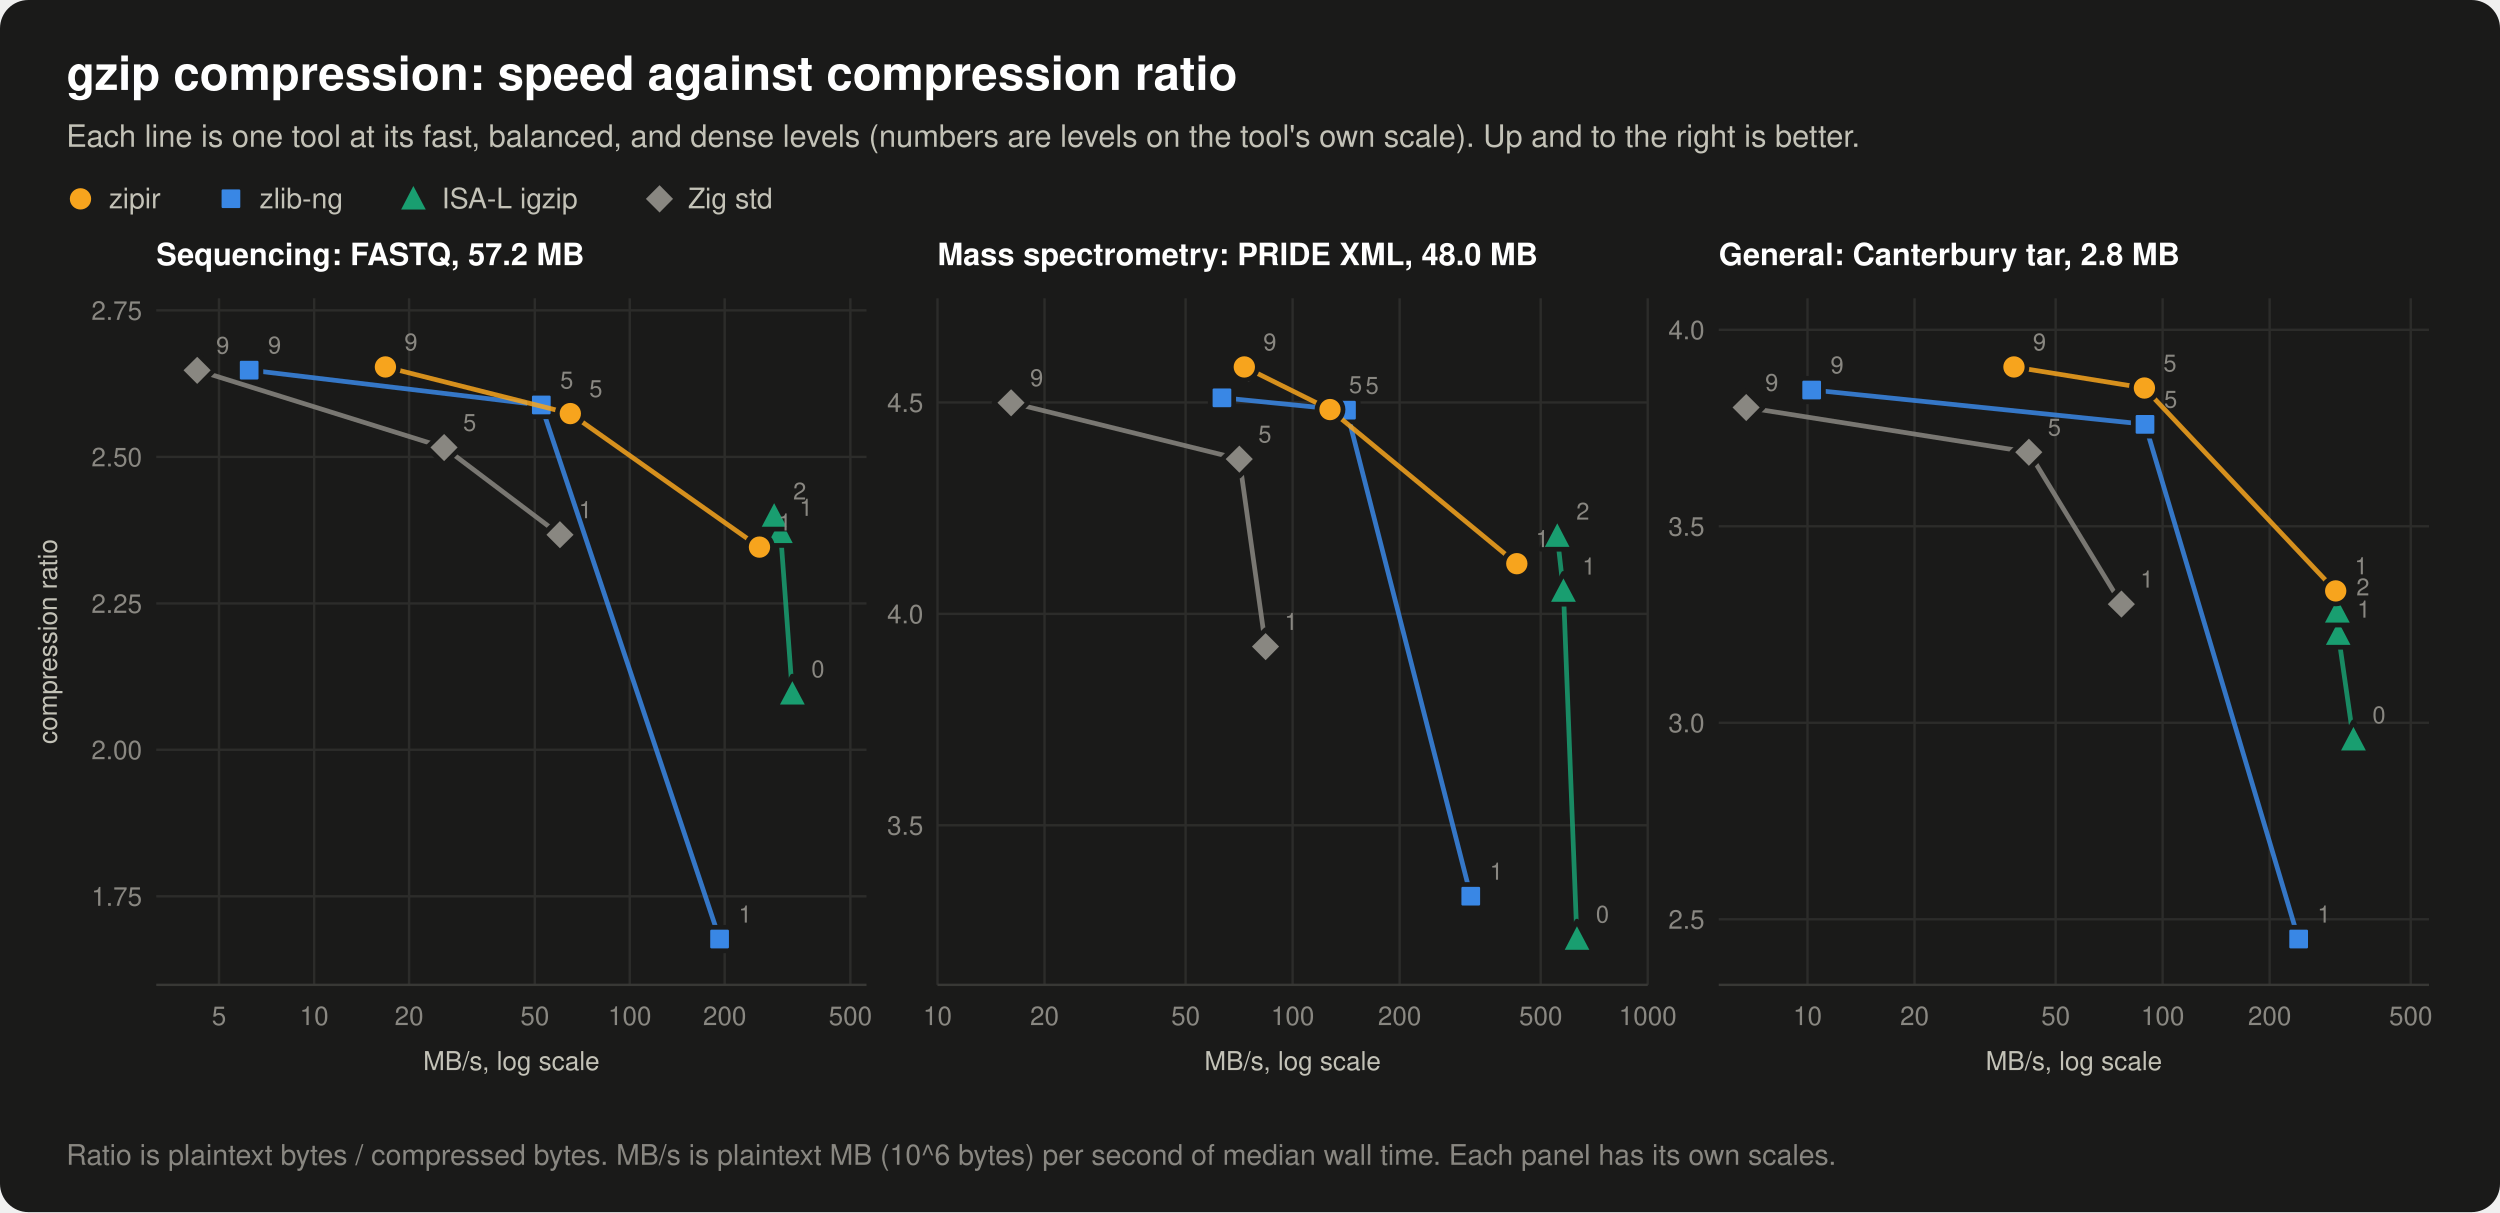
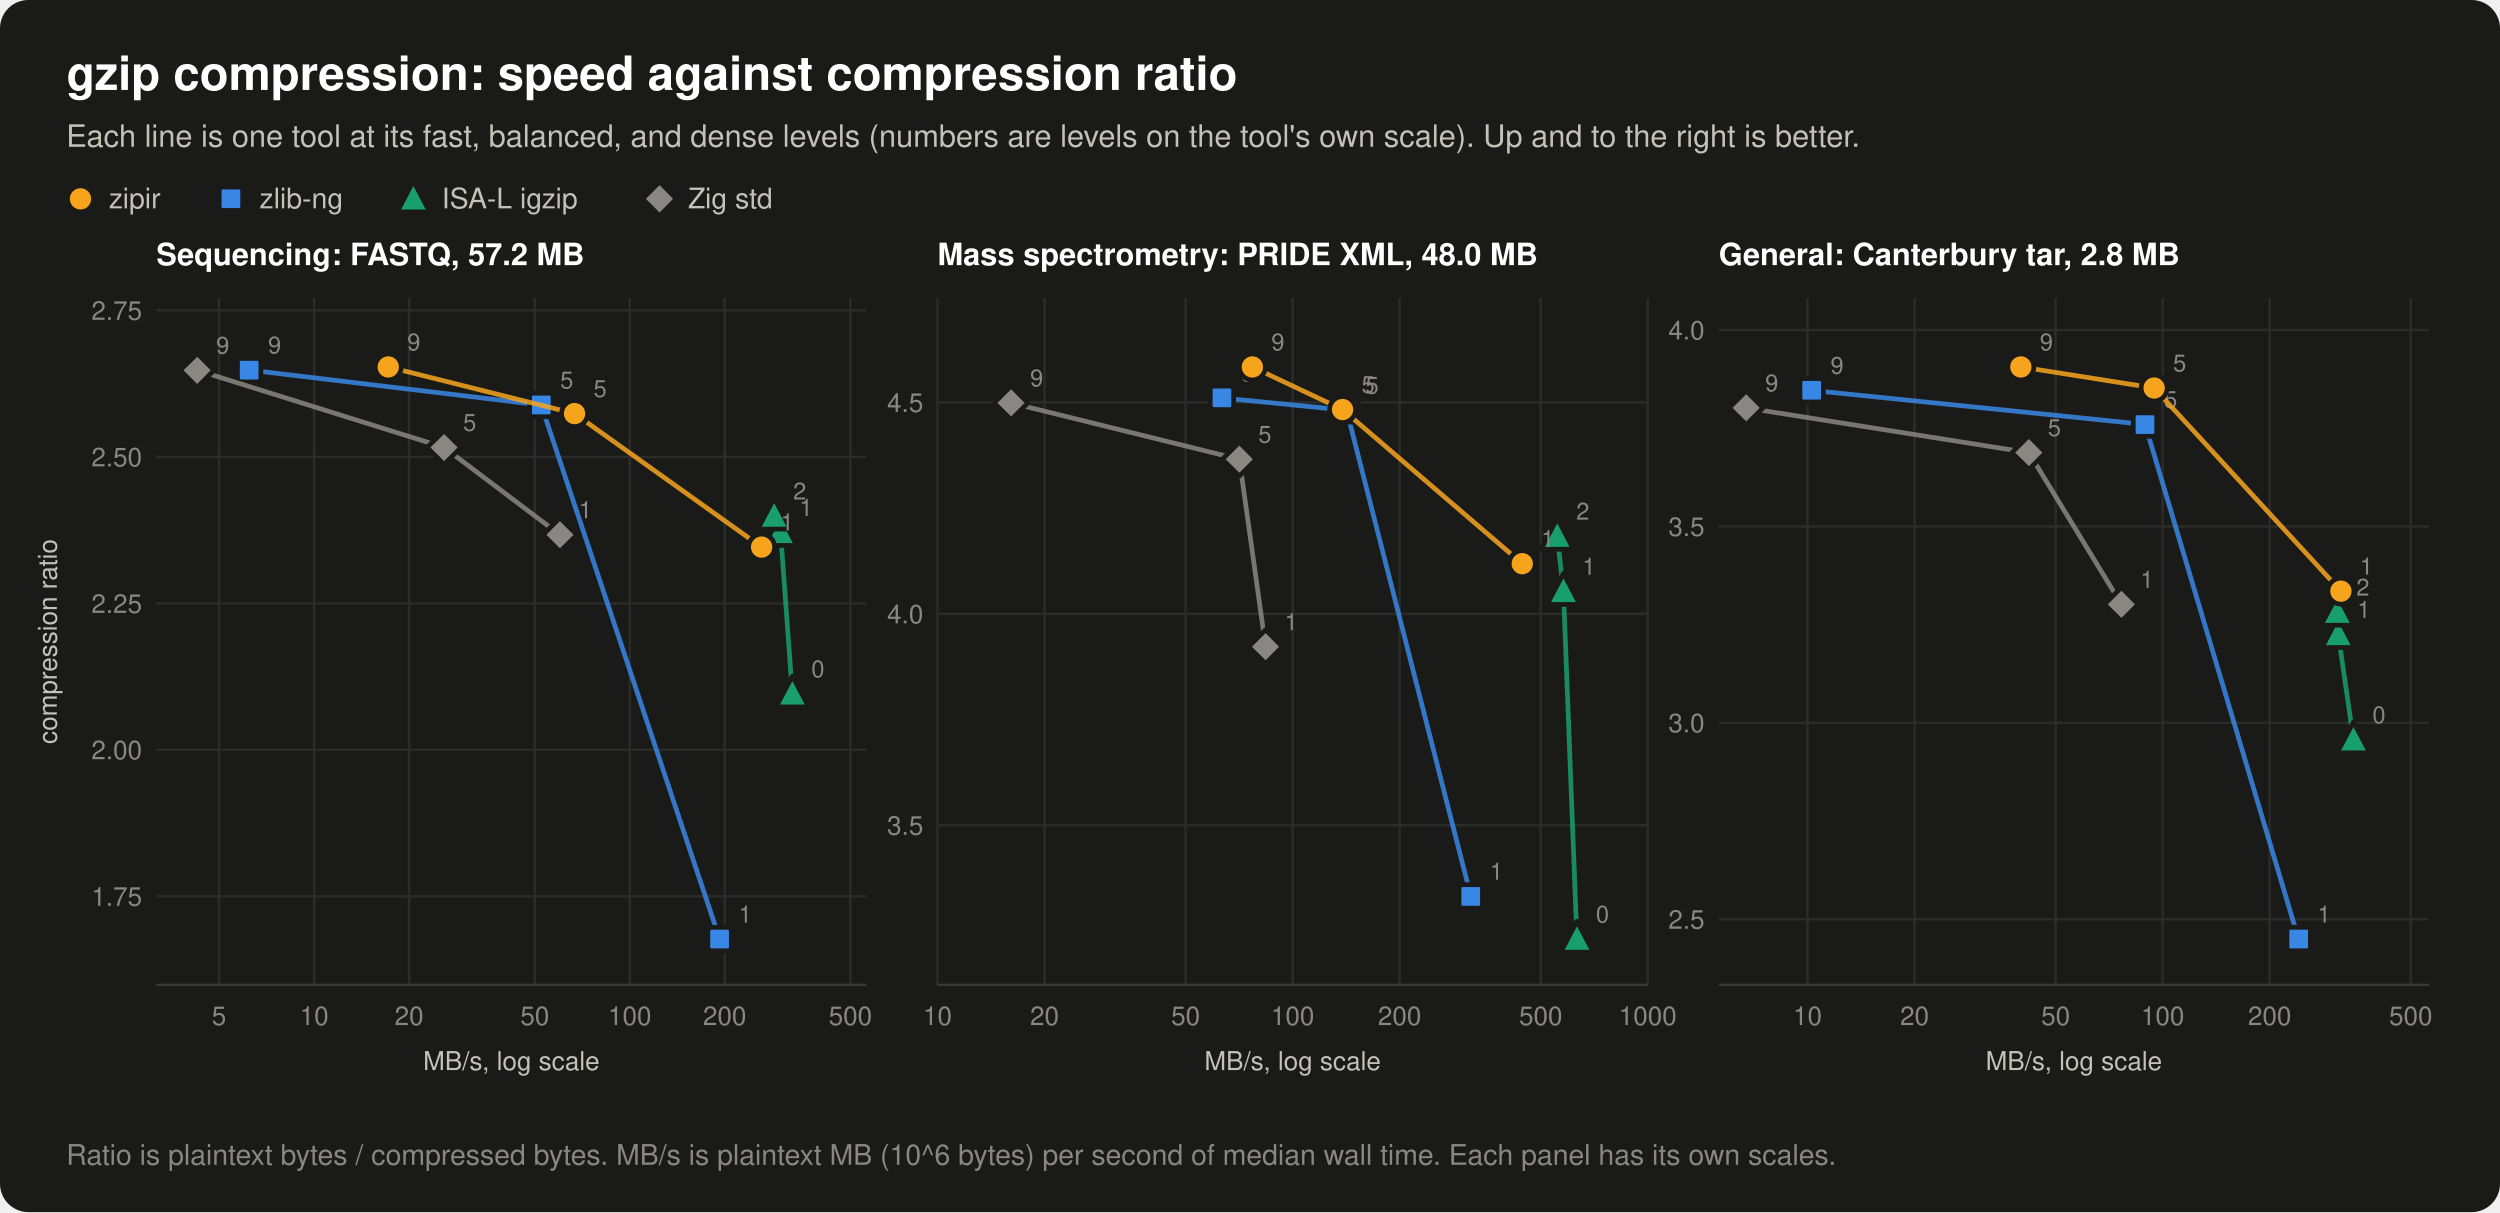
<svg xmlns="http://www.w3.org/2000/svg" viewBox="0 0 1056 512" width="1056" height="512" role="img" font-family="system-ui, -apple-system, &quot;Segoe UI&quot;, Helvetica, Arial, sans-serif">
  <rect width="1056" height="512" rx="12" fill="#1a1a19" />
  <text x="28.0" y="38.0" font-size="20" fill="#ffffff" text-anchor="start" font-weight="650">gzip compression: speed against compression ratio</text>
  <text x="28.0" y="62.0" font-size="13" fill="#c3c2b7" text-anchor="start" font-weight="400">Each line is one tool at its fast, balanced, and dense levels (numbers are levels on the tool's own scale). Up and to the right is better.</text>
  <circle cx="34.0" cy="84.0" r="5.5" fill="#f7a41d" stroke="#1a1a19" stroke-width="2" />
  <text x="46.0" y="88.0" font-size="12" fill="#c3c2b7" text-anchor="start" font-weight="400">zipir</text>
  <rect x="92.6" y="79.0" width="9.9" height="9.9" rx="1.5" fill="#3987e5" stroke="#1a1a19" stroke-width="2" />
  <text x="109.6" y="88.0" font-size="12" fill="#c3c2b7" text-anchor="start" font-weight="400">zlib-ng</text>
  <path d="M174.6,76.4 L181.5,89.5 L167.8,89.5 Z" fill="#199e70" stroke="#1a1a19" stroke-width="2" stroke-linejoin="round" />
  <text x="186.6" y="88.0" font-size="12" fill="#c3c2b7" text-anchor="start" font-weight="400">ISA-L igzip</text>
  <path d="M278.6,76.8 L285.7,84.0 L278.6,91.2 L271.4,84.0 Z" fill="#898781" stroke="#1a1a19" stroke-width="2" stroke-linejoin="round" />
  <text x="290.6" y="88.0" font-size="12" fill="#c3c2b7" text-anchor="start" font-weight="400">Zig std</text>
  <text x="66.0" y="112.0" font-size="13" fill="#ffffff" text-anchor="start" font-weight="600">Sequencing: FASTQ, 57.2 MB</text>
  <line x1="92.5" y1="126.0" x2="92.5" y2="416.0" stroke="#2c2c2a" stroke-width="1" />
  <text x="92.5" y="433.0" font-size="11" fill="#898781" text-anchor="middle" font-weight="400">5</text>
  <line x1="132.7" y1="126.0" x2="132.7" y2="416.0" stroke="#2c2c2a" stroke-width="1" />
  <text x="132.7" y="433.0" font-size="11" fill="#898781" text-anchor="middle" font-weight="400">10</text>
  <line x1="172.8" y1="126.0" x2="172.8" y2="416.0" stroke="#2c2c2a" stroke-width="1" />
  <text x="172.8" y="433.0" font-size="11" fill="#898781" text-anchor="middle" font-weight="400">20</text>
  <line x1="225.9" y1="126.0" x2="225.9" y2="416.0" stroke="#2c2c2a" stroke-width="1" />
  <text x="225.9" y="433.0" font-size="11" fill="#898781" text-anchor="middle" font-weight="400">50</text>
  <line x1="266.0" y1="126.0" x2="266.0" y2="416.0" stroke="#2c2c2a" stroke-width="1" />
  <text x="266.0" y="433.0" font-size="11" fill="#898781" text-anchor="middle" font-weight="400">100</text>
  <line x1="306.1" y1="126.0" x2="306.1" y2="416.0" stroke="#2c2c2a" stroke-width="1" />
  <text x="306.1" y="433.0" font-size="11" fill="#898781" text-anchor="middle" font-weight="400">200</text>
  <line x1="359.2" y1="126.0" x2="359.2" y2="416.0" stroke="#2c2c2a" stroke-width="1" />
  <text x="359.2" y="433.0" font-size="11" fill="#898781" text-anchor="middle" font-weight="400">500</text>
  <line x1="66.0" y1="378.6" x2="366.0" y2="378.6" stroke="#2c2c2a" stroke-width="1" />
  <text x="60.0" y="382.6" font-size="11" fill="#898781" text-anchor="end" font-weight="400">1.75</text>
  <line x1="66.0" y1="316.7" x2="366.0" y2="316.7" stroke="#2c2c2a" stroke-width="1" />
  <text x="60.0" y="320.7" font-size="11" fill="#898781" text-anchor="end" font-weight="400">2.00</text>
  <line x1="66.0" y1="254.9" x2="366.0" y2="254.9" stroke="#2c2c2a" stroke-width="1" />
  <text x="60.0" y="258.9" font-size="11" fill="#898781" text-anchor="end" font-weight="400">2.25</text>
  <line x1="66.0" y1="193.0" x2="366.0" y2="193.0" stroke="#2c2c2a" stroke-width="1" />
  <text x="60.0" y="197.0" font-size="11" fill="#898781" text-anchor="end" font-weight="400">2.50</text>
  <line x1="66.0" y1="131.1" x2="366.0" y2="131.1" stroke="#2c2c2a" stroke-width="1" />
  <text x="60.0" y="135.1" font-size="11" fill="#898781" text-anchor="end" font-weight="400">2.75</text>
  <line x1="66.0" y1="416.0" x2="366.0" y2="416.0" stroke="#383835" stroke-width="1" />
  <path d="M304.0,396.7 L228.6,171.1 L105.2,156.3" fill="none" stroke="#3987e5" stroke-width="2" stroke-linejoin="round" stroke-linecap="round" opacity="0.85" />
  <rect x="299.0" y="391.7" width="9.9" height="9.9" rx="1.5" fill="#3987e5" stroke="#1a1a19" stroke-width="2" />
  <text x="312.0" y="389.7" font-size="10" fill="#898781" text-anchor="start" font-weight="400">1</text>
  <rect x="223.7" y="166.1" width="9.9" height="9.9" rx="1.5" fill="#3987e5" stroke="#1a1a19" stroke-width="2" />
  <text x="236.6" y="164.1" font-size="10" fill="#898781" text-anchor="start" font-weight="400">5</text>
  <rect x="100.3" y="151.4" width="9.9" height="9.9" rx="1.5" fill="#3987e5" stroke="#1a1a19" stroke-width="2" />
  <text x="113.2" y="149.3" font-size="10" fill="#898781" text-anchor="start" font-weight="400">9</text>
  <path d="M334.7,293.1 L329.7,224.9 L327.0,218.0" fill="none" stroke="#199e70" stroke-width="2" stroke-linejoin="round" stroke-linecap="round" opacity="0.85" />
  <path d="M334.7,285.6 L341.6,298.6 L327.8,298.6 Z" fill="#199e70" stroke="#1a1a19" stroke-width="2" stroke-linejoin="round" />
  <text x="342.7" y="286.1" font-size="10" fill="#898781" text-anchor="start" font-weight="400">0</text>
  <path d="M329.7,217.3 L336.5,230.4 L322.8,230.4 Z" fill="#199e70" stroke="#1a1a19" stroke-width="2" stroke-linejoin="round" />
  <text x="337.7" y="217.9" font-size="10" fill="#898781" text-anchor="start" font-weight="400">1</text>
  <path d="M327.0,210.4 L333.9,223.5 L320.1,223.5 Z" fill="#199e70" stroke="#1a1a19" stroke-width="2" stroke-linejoin="round" />
  <text x="335.0" y="211.0" font-size="10" fill="#898781" text-anchor="start" font-weight="400">2</text>
  <path d="M236.5,225.9 L187.6,189.0 L83.3,156.4" fill="none" stroke="#898781" stroke-width="2" stroke-linejoin="round" stroke-linecap="round" opacity="0.85" />
  <path d="M236.5,218.7 L243.7,225.9 L236.5,233.0 L229.4,225.9 Z" fill="#898781" stroke="#1a1a19" stroke-width="2" stroke-linejoin="round" />
  <text x="244.5" y="218.9" font-size="10" fill="#898781" text-anchor="start" font-weight="400">1</text>
  <path d="M187.6,181.9 L194.7,189.0 L187.6,196.2 L180.4,189.0 Z" fill="#898781" stroke="#1a1a19" stroke-width="2" stroke-linejoin="round" />
  <text x="195.6" y="182.0" font-size="10" fill="#898781" text-anchor="start" font-weight="400">5</text>
  <path d="M83.3,149.3 L90.4,156.4 L83.3,163.6 L76.1,156.4 Z" fill="#898781" stroke="#1a1a19" stroke-width="2" stroke-linejoin="round" />
  <text x="91.3" y="149.4" font-size="10" fill="#898781" text-anchor="start" font-weight="400">9</text>
-   <path d="M320.8,231.1 L240.9,174.7 L162.8,155.0" fill="none" stroke="#f7a41d" stroke-width="2" stroke-linejoin="round" stroke-linecap="round" opacity="0.85" />
-   <circle cx="320.8" cy="231.1" r="5.5" fill="#f7a41d" stroke="#1a1a19" stroke-width="2" />
-   <text x="328.8" y="224.1" font-size="10" fill="#898781" text-anchor="start" font-weight="400">1</text>
-   <circle cx="240.9" cy="174.7" r="5.5" fill="#f7a41d" stroke="#1a1a19" stroke-width="2" />
-   <text x="248.9" y="167.7" font-size="10" fill="#898781" text-anchor="start" font-weight="400">5</text>
-   <circle cx="162.8" cy="155.0" r="5.5" fill="#f7a41d" stroke="#1a1a19" stroke-width="2" />
-   <text x="170.8" y="148.0" font-size="10" fill="#898781" text-anchor="start" font-weight="400">9</text>
+   <path d="M321.7,231.1 L242.7,174.7 L164.0,155.0" fill="none" stroke="#f7a41d" stroke-width="2" stroke-linejoin="round" stroke-linecap="round" opacity="0.85" />
+   <circle cx="321.7" cy="231.1" r="5.5" fill="#f7a41d" stroke="#1a1a19" stroke-width="2" />
+   <text x="329.7" y="224.1" font-size="10" fill="#898781" text-anchor="start" font-weight="400">1</text>
+   <circle cx="242.7" cy="174.7" r="5.5" fill="#f7a41d" stroke="#1a1a19" stroke-width="2" />
+   <text x="250.7" y="167.7" font-size="10" fill="#898781" text-anchor="start" font-weight="400">5</text>
+   <circle cx="164.0" cy="155.0" r="5.5" fill="#f7a41d" stroke="#1a1a19" stroke-width="2" />
+   <text x="172.0" y="148.0" font-size="10" fill="#898781" text-anchor="start" font-weight="400">9</text>
  <text x="216.0" y="452.0" font-size="11" fill="#c3c2b7" text-anchor="middle" font-weight="400">MB/s, log scale</text>
  <text x="396.0" y="112.0" font-size="13" fill="#ffffff" text-anchor="start" font-weight="600">Mass spectrometry: PRIDE XML, 48.0 MB</text>
  <line x1="396.0" y1="126.0" x2="396.0" y2="416.0" stroke="#2c2c2a" stroke-width="1" />
  <text x="396.0" y="433.0" font-size="11" fill="#898781" text-anchor="middle" font-weight="400">10</text>
  <line x1="441.2" y1="126.0" x2="441.2" y2="416.0" stroke="#2c2c2a" stroke-width="1" />
  <text x="441.2" y="433.0" font-size="11" fill="#898781" text-anchor="middle" font-weight="400">20</text>
  <line x1="500.8" y1="126.0" x2="500.8" y2="416.0" stroke="#2c2c2a" stroke-width="1" />
  <text x="500.8" y="433.0" font-size="11" fill="#898781" text-anchor="middle" font-weight="400">50</text>
  <line x1="546.0" y1="126.0" x2="546.0" y2="416.0" stroke="#2c2c2a" stroke-width="1" />
  <text x="546.0" y="433.0" font-size="11" fill="#898781" text-anchor="middle" font-weight="400">100</text>
  <line x1="591.2" y1="126.0" x2="591.2" y2="416.0" stroke="#2c2c2a" stroke-width="1" />
  <text x="591.2" y="433.0" font-size="11" fill="#898781" text-anchor="middle" font-weight="400">200</text>
  <line x1="650.8" y1="126.0" x2="650.8" y2="416.0" stroke="#2c2c2a" stroke-width="1" />
  <text x="650.8" y="433.0" font-size="11" fill="#898781" text-anchor="middle" font-weight="400">500</text>
  <line x1="696.0" y1="126.0" x2="696.0" y2="416.0" stroke="#2c2c2a" stroke-width="1" />
  <text x="696.0" y="433.0" font-size="11" fill="#898781" text-anchor="middle" font-weight="400">1000</text>
  <line x1="396.0" y1="348.6" x2="696.0" y2="348.6" stroke="#2c2c2a" stroke-width="1" />
  <text x="390.0" y="352.6" font-size="11" fill="#898781" text-anchor="end" font-weight="400">3.5</text>
  <line x1="396.0" y1="259.3" x2="696.0" y2="259.3" stroke="#2c2c2a" stroke-width="1" />
  <text x="390.0" y="263.3" font-size="11" fill="#898781" text-anchor="end" font-weight="400">4.0</text>
  <line x1="396.0" y1="170.0" x2="696.0" y2="170.0" stroke="#2c2c2a" stroke-width="1" />
  <text x="390.0" y="174.0" font-size="11" fill="#898781" text-anchor="end" font-weight="400">4.5</text>
  <line x1="396.0" y1="416.0" x2="696.0" y2="416.0" stroke="#383835" stroke-width="1" />
-   <path d="M621.3,378.6 L568.8,173.3 L516.2,168.0" fill="none" stroke="#3987e5" stroke-width="2" stroke-linejoin="round" stroke-linecap="round" opacity="0.85" />
-   <rect x="616.3" y="373.6" width="9.9" height="9.9" rx="1.5" fill="#3987e5" stroke="#1a1a19" stroke-width="2" />
+   <path d="M621.3,378.6 L568.8,173.3 L516.2,168.1" fill="none" stroke="#3987e5" stroke-width="2" stroke-linejoin="round" stroke-linecap="round" opacity="0.85" />
+   <rect x="616.3" y="373.7" width="9.9" height="9.9" rx="1.5" fill="#3987e5" stroke="#1a1a19" stroke-width="2" />
  <text x="629.3" y="371.6" font-size="10" fill="#898781" text-anchor="start" font-weight="400">1</text>
-   <rect x="563.8" y="168.3" width="9.9" height="9.9" rx="1.5" fill="#3987e5" stroke="#1a1a19" stroke-width="2" />
+   <rect x="563.8" y="168.4" width="9.9" height="9.9" rx="1.5" fill="#3987e5" stroke="#1a1a19" stroke-width="2" />
  <text x="576.8" y="166.3" font-size="10" fill="#898781" text-anchor="start" font-weight="400">5</text>
  <rect x="511.2" y="163.1" width="9.9" height="9.9" rx="1.5" fill="#3987e5" stroke="#1a1a19" stroke-width="2" />
-   <text x="524.2" y="161.0" font-size="10" fill="#898781" text-anchor="start" font-weight="400">9</text>
-   <path d="M666.1,396.7 L660.4,249.7 L657.8,226.5" fill="none" stroke="#199e70" stroke-width="2" stroke-linejoin="round" stroke-linecap="round" opacity="0.85" />
+   <text x="524.2" y="161.1" font-size="10" fill="#898781" text-anchor="start" font-weight="400">9</text>
+   <path d="M666.1,396.7 L660.4,249.8 L657.8,226.5" fill="none" stroke="#199e70" stroke-width="2" stroke-linejoin="round" stroke-linecap="round" opacity="0.85" />
  <path d="M666.1,389.1 L673.0,402.2 L659.3,402.2 Z" fill="#199e70" stroke="#1a1a19" stroke-width="2" stroke-linejoin="round" />
  <text x="674.1" y="389.7" font-size="10" fill="#898781" text-anchor="start" font-weight="400">0</text>
-   <path d="M660.4,242.2 L667.3,255.2 L653.5,255.2 Z" fill="#199e70" stroke="#1a1a19" stroke-width="2" stroke-linejoin="round" />
-   <text x="668.4" y="242.7" font-size="10" fill="#898781" text-anchor="start" font-weight="400">1</text>
+   <path d="M660.4,242.2 L667.3,255.3 L653.5,255.3 Z" fill="#199e70" stroke="#1a1a19" stroke-width="2" stroke-linejoin="round" />
+   <text x="668.4" y="242.8" font-size="10" fill="#898781" text-anchor="start" font-weight="400">1</text>
  <path d="M657.8,218.9 L664.6,232.0 L650.9,232.0 Z" fill="#199e70" stroke="#1a1a19" stroke-width="2" stroke-linejoin="round" />
  <text x="665.8" y="219.5" font-size="10" fill="#898781" text-anchor="start" font-weight="400">2</text>
-   <path d="M534.6,273.1 L523.5,193.9 L427.1,170.1" fill="none" stroke="#898781" stroke-width="2" stroke-linejoin="round" stroke-linecap="round" opacity="0.85" />
-   <path d="M534.6,266.0 L541.7,273.1 L534.6,280.3 L527.4,273.1 Z" fill="#898781" stroke="#1a1a19" stroke-width="2" stroke-linejoin="round" />
-   <text x="542.6" y="266.1" font-size="10" fill="#898781" text-anchor="start" font-weight="400">1</text>
-   <path d="M523.5,186.8 L530.6,193.9 L523.5,201.1 L516.3,193.9 Z" fill="#898781" stroke="#1a1a19" stroke-width="2" stroke-linejoin="round" />
-   <text x="531.5" y="186.9" font-size="10" fill="#898781" text-anchor="start" font-weight="400">5</text>
-   <path d="M427.1,163.0 L434.2,170.1 L427.1,177.3 L419.9,170.1 Z" fill="#898781" stroke="#1a1a19" stroke-width="2" stroke-linejoin="round" />
-   <text x="435.1" y="163.1" font-size="10" fill="#898781" text-anchor="start" font-weight="400">9</text>
-   <path d="M640.7,238.1 L561.8,173.0 L525.6,155.0" fill="none" stroke="#f7a41d" stroke-width="2" stroke-linejoin="round" stroke-linecap="round" opacity="0.85" />
-   <circle cx="640.7" cy="238.1" r="5.5" fill="#f7a41d" stroke="#1a1a19" stroke-width="2" />
-   <text x="648.7" y="231.1" font-size="10" fill="#898781" text-anchor="start" font-weight="400">1</text>
-   <circle cx="561.8" cy="173.0" r="5.5" fill="#f7a41d" stroke="#1a1a19" stroke-width="2" />
-   <text x="569.8" y="166.0" font-size="10" fill="#898781" text-anchor="start" font-weight="400">5</text>
-   <circle cx="525.6" cy="155.0" r="5.5" fill="#f7a41d" stroke="#1a1a19" stroke-width="2" />
-   <text x="533.6" y="148.0" font-size="10" fill="#898781" text-anchor="start" font-weight="400">9</text>
+   <path d="M534.6,273.2 L523.5,194.0 L427.1,170.2" fill="none" stroke="#898781" stroke-width="2" stroke-linejoin="round" stroke-linecap="round" opacity="0.85" />
+   <path d="M534.6,266.0 L541.7,273.2 L534.6,280.3 L527.4,273.2 Z" fill="#898781" stroke="#1a1a19" stroke-width="2" stroke-linejoin="round" />
+   <text x="542.6" y="266.2" font-size="10" fill="#898781" text-anchor="start" font-weight="400">1</text>
+   <path d="M523.5,186.8 L530.6,194.0 L523.5,201.1 L516.3,194.0 Z" fill="#898781" stroke="#1a1a19" stroke-width="2" stroke-linejoin="round" />
+   <text x="531.5" y="187.0" font-size="10" fill="#898781" text-anchor="start" font-weight="400">5</text>
+   <path d="M427.1,163.0 L434.2,170.2 L427.1,177.3 L419.9,170.2 Z" fill="#898781" stroke="#1a1a19" stroke-width="2" stroke-linejoin="round" />
+   <text x="435.1" y="163.2" font-size="10" fill="#898781" text-anchor="start" font-weight="400">9</text>
+   <path d="M643.0,238.1 L567.1,173.0 L529.0,155.0" fill="none" stroke="#f7a41d" stroke-width="2" stroke-linejoin="round" stroke-linecap="round" opacity="0.85" />
+   <circle cx="643.0" cy="238.1" r="5.5" fill="#f7a41d" stroke="#1a1a19" stroke-width="2" />
+   <text x="651.0" y="231.1" font-size="10" fill="#898781" text-anchor="start" font-weight="400">1</text>
+   <circle cx="567.1" cy="173.0" r="5.5" fill="#f7a41d" stroke="#1a1a19" stroke-width="2" />
+   <text x="575.1" y="166.0" font-size="10" fill="#898781" text-anchor="start" font-weight="400">5</text>
+   <circle cx="529.0" cy="155.0" r="5.5" fill="#f7a41d" stroke="#1a1a19" stroke-width="2" />
+   <text x="537.0" y="148.0" font-size="10" fill="#898781" text-anchor="start" font-weight="400">9</text>
  <text x="546.0" y="452.0" font-size="11" fill="#c3c2b7" text-anchor="middle" font-weight="400">MB/s, log scale</text>
  <text x="726.0" y="112.0" font-size="13" fill="#ffffff" text-anchor="start" font-weight="600">General: Canterbury tar, 2.8 MB</text>
  <line x1="763.5" y1="126.0" x2="763.5" y2="416.0" stroke="#2c2c2a" stroke-width="1" />
  <text x="763.5" y="433.0" font-size="11" fill="#898781" text-anchor="middle" font-weight="400">10</text>
  <line x1="808.7" y1="126.0" x2="808.7" y2="416.0" stroke="#2c2c2a" stroke-width="1" />
  <text x="808.7" y="433.0" font-size="11" fill="#898781" text-anchor="middle" font-weight="400">20</text>
  <line x1="868.3" y1="126.0" x2="868.3" y2="416.0" stroke="#2c2c2a" stroke-width="1" />
  <text x="868.3" y="433.0" font-size="11" fill="#898781" text-anchor="middle" font-weight="400">50</text>
  <line x1="913.5" y1="126.0" x2="913.5" y2="416.0" stroke="#2c2c2a" stroke-width="1" />
  <text x="913.5" y="433.0" font-size="11" fill="#898781" text-anchor="middle" font-weight="400">100</text>
  <line x1="958.7" y1="126.0" x2="958.7" y2="416.0" stroke="#2c2c2a" stroke-width="1" />
  <text x="958.7" y="433.0" font-size="11" fill="#898781" text-anchor="middle" font-weight="400">200</text>
  <line x1="1018.3" y1="126.0" x2="1018.3" y2="416.0" stroke="#2c2c2a" stroke-width="1" />
  <text x="1018.3" y="433.0" font-size="11" fill="#898781" text-anchor="middle" font-weight="400">500</text>
  <line x1="726.0" y1="388.3" x2="1026.0" y2="388.3" stroke="#2c2c2a" stroke-width="1" />
  <text x="720.0" y="392.3" font-size="11" fill="#898781" text-anchor="end" font-weight="400">2.5</text>
  <line x1="726.0" y1="305.3" x2="1026.0" y2="305.3" stroke="#2c2c2a" stroke-width="1" />
  <text x="720.0" y="309.3" font-size="11" fill="#898781" text-anchor="end" font-weight="400">3.0</text>
-   <line x1="726.0" y1="222.3" x2="1026.0" y2="222.3" stroke="#2c2c2a" stroke-width="1" />
-   <text x="720.0" y="226.3" font-size="11" fill="#898781" text-anchor="end" font-weight="400">3.5</text>
-   <line x1="726.0" y1="139.3" x2="1026.0" y2="139.3" stroke="#2c2c2a" stroke-width="1" />
-   <text x="720.0" y="143.3" font-size="11" fill="#898781" text-anchor="end" font-weight="400">4.0</text>
+   <line x1="726.0" y1="222.4" x2="1026.0" y2="222.4" stroke="#2c2c2a" stroke-width="1" />
+   <text x="720.0" y="226.4" font-size="11" fill="#898781" text-anchor="end" font-weight="400">3.5</text>
+   <line x1="726.0" y1="139.4" x2="1026.0" y2="139.4" stroke="#2c2c2a" stroke-width="1" />
+   <text x="720.0" y="143.4" font-size="11" fill="#898781" text-anchor="end" font-weight="400">4.0</text>
  <line x1="726.0" y1="416.0" x2="1026.0" y2="416.0" stroke="#383835" stroke-width="1" />
-   <path d="M970.9,396.7 L906.1,179.2 L765.2,164.7" fill="none" stroke="#3987e5" stroke-width="2" stroke-linejoin="round" stroke-linecap="round" opacity="0.85" />
+   <path d="M970.9,396.7 L906.1,179.3 L765.2,164.9" fill="none" stroke="#3987e5" stroke-width="2" stroke-linejoin="round" stroke-linecap="round" opacity="0.85" />
  <rect x="966.0" y="391.7" width="9.9" height="9.9" rx="1.5" fill="#3987e5" stroke="#1a1a19" stroke-width="2" />
  <text x="978.9" y="389.7" font-size="10" fill="#898781" text-anchor="start" font-weight="400">1</text>
-   <rect x="901.1" y="174.3" width="9.9" height="9.9" rx="1.5" fill="#3987e5" stroke="#1a1a19" stroke-width="2" />
-   <text x="914.1" y="172.2" font-size="10" fill="#898781" text-anchor="start" font-weight="400">5</text>
-   <rect x="760.3" y="159.8" width="9.9" height="9.9" rx="1.5" fill="#3987e5" stroke="#1a1a19" stroke-width="2" />
-   <text x="773.2" y="157.7" font-size="10" fill="#898781" text-anchor="start" font-weight="400">9</text>
-   <path d="M994.1,312.5 L987.7,267.9 L987.3,258.5" fill="none" stroke="#199e70" stroke-width="2" stroke-linejoin="round" stroke-linecap="round" opacity="0.85" />
-   <path d="M994.1,304.9 L1001.0,318.0 L987.2,318.0 Z" fill="#199e70" stroke="#1a1a19" stroke-width="2" stroke-linejoin="round" />
+   <rect x="901.1" y="174.4" width="9.9" height="9.9" rx="1.5" fill="#3987e5" stroke="#1a1a19" stroke-width="2" />
+   <text x="914.1" y="172.3" font-size="10" fill="#898781" text-anchor="start" font-weight="400">5</text>
+   <rect x="760.3" y="159.9" width="9.9" height="9.9" rx="1.5" fill="#3987e5" stroke="#1a1a19" stroke-width="2" />
+   <text x="773.2" y="157.9" font-size="10" fill="#898781" text-anchor="start" font-weight="400">9</text>
+   <path d="M994.1,312.5 L987.7,268.0 L987.3,258.6" fill="none" stroke="#199e70" stroke-width="2" stroke-linejoin="round" stroke-linecap="round" opacity="0.85" />
+   <path d="M994.1,305.0 L1001.0,318.0 L987.2,318.0 Z" fill="#199e70" stroke="#1a1a19" stroke-width="2" stroke-linejoin="round" />
  <text x="1002.1" y="305.5" font-size="10" fill="#898781" text-anchor="start" font-weight="400">0</text>
-   <path d="M987.7,260.4 L994.5,273.4 L980.8,273.4 Z" fill="#199e70" stroke="#1a1a19" stroke-width="2" stroke-linejoin="round" />
-   <text x="995.7" y="260.9" font-size="10" fill="#898781" text-anchor="start" font-weight="400">1</text>
-   <path d="M987.3,251.0 L994.2,264.0 L980.4,264.0 Z" fill="#199e70" stroke="#1a1a19" stroke-width="2" stroke-linejoin="round" />
-   <text x="995.3" y="251.5" font-size="10" fill="#898781" text-anchor="start" font-weight="400">2</text>
-   <path d="M896.1,255.2 L857.0,191.0 L737.6,172.1" fill="none" stroke="#898781" stroke-width="2" stroke-linejoin="round" stroke-linecap="round" opacity="0.85" />
-   <path d="M896.1,248.0 L903.2,255.2 L896.1,262.3 L888.9,255.2 Z" fill="#898781" stroke="#1a1a19" stroke-width="2" stroke-linejoin="round" />
-   <text x="904.1" y="248.2" font-size="10" fill="#898781" text-anchor="start" font-weight="400">1</text>
-   <path d="M857.0,183.9 L864.1,191.0 L857.0,198.2 L849.8,191.0 Z" fill="#898781" stroke="#1a1a19" stroke-width="2" stroke-linejoin="round" />
-   <text x="865.0" y="184.0" font-size="10" fill="#898781" text-anchor="start" font-weight="400">5</text>
-   <path d="M737.6,165.0 L744.7,172.1 L737.6,179.3 L730.4,172.1 Z" fill="#898781" stroke="#1a1a19" stroke-width="2" stroke-linejoin="round" />
-   <text x="745.6" y="165.1" font-size="10" fill="#898781" text-anchor="start" font-weight="400">9</text>
-   <path d="M986.6,249.6 L905.8,163.9 L850.7,155.0" fill="none" stroke="#f7a41d" stroke-width="2" stroke-linejoin="round" stroke-linecap="round" opacity="0.85" />
-   <circle cx="986.6" cy="249.6" r="5.5" fill="#f7a41d" stroke="#1a1a19" stroke-width="2" />
-   <text x="994.6" y="242.6" font-size="10" fill="#898781" text-anchor="start" font-weight="400">1</text>
-   <circle cx="905.8" cy="163.9" r="5.5" fill="#f7a41d" stroke="#1a1a19" stroke-width="2" />
-   <text x="913.8" y="156.9" font-size="10" fill="#898781" text-anchor="start" font-weight="400">5</text>
-   <circle cx="850.7" cy="155.0" r="5.5" fill="#f7a41d" stroke="#1a1a19" stroke-width="2" />
-   <text x="858.7" y="148.0" font-size="10" fill="#898781" text-anchor="start" font-weight="400">9</text>
+   <path d="M987.7,260.4 L994.5,273.5 L980.8,273.5 Z" fill="#199e70" stroke="#1a1a19" stroke-width="2" stroke-linejoin="round" />
+   <text x="995.7" y="261.0" font-size="10" fill="#898781" text-anchor="start" font-weight="400">1</text>
+   <path d="M987.3,251.1 L994.2,264.1 L980.4,264.1 Z" fill="#199e70" stroke="#1a1a19" stroke-width="2" stroke-linejoin="round" />
+   <text x="995.3" y="251.6" font-size="10" fill="#898781" text-anchor="start" font-weight="400">2</text>
+   <path d="M896.1,255.3 L857.0,191.2 L737.6,172.3" fill="none" stroke="#898781" stroke-width="2" stroke-linejoin="round" stroke-linecap="round" opacity="0.85" />
+   <path d="M896.1,248.1 L903.2,255.3 L896.1,262.4 L888.9,255.3 Z" fill="#898781" stroke="#1a1a19" stroke-width="2" stroke-linejoin="round" />
+   <text x="904.1" y="248.3" font-size="10" fill="#898781" text-anchor="start" font-weight="400">1</text>
+   <path d="M857.0,184.0 L864.1,191.2 L857.0,198.3 L849.8,191.2 Z" fill="#898781" stroke="#1a1a19" stroke-width="2" stroke-linejoin="round" />
+   <text x="865.0" y="184.2" font-size="10" fill="#898781" text-anchor="start" font-weight="400">5</text>
+   <path d="M737.6,165.1 L744.7,172.3 L737.6,179.4 L730.4,172.3 Z" fill="#898781" stroke="#1a1a19" stroke-width="2" stroke-linejoin="round" />
+   <text x="745.6" y="165.3" font-size="10" fill="#898781" text-anchor="start" font-weight="400">9</text>
+   <path d="M988.8,249.7 L909.9,163.9 L853.6,155.0" fill="none" stroke="#f7a41d" stroke-width="2" stroke-linejoin="round" stroke-linecap="round" opacity="0.85" />
+   <circle cx="988.8" cy="249.7" r="5.5" fill="#f7a41d" stroke="#1a1a19" stroke-width="2" />
+   <text x="996.8" y="242.7" font-size="10" fill="#898781" text-anchor="start" font-weight="400">1</text>
+   <circle cx="909.9" cy="163.9" r="5.5" fill="#f7a41d" stroke="#1a1a19" stroke-width="2" />
+   <text x="917.9" y="156.9" font-size="10" fill="#898781" text-anchor="start" font-weight="400">5</text>
+   <circle cx="853.6" cy="155.0" r="5.5" fill="#f7a41d" stroke="#1a1a19" stroke-width="2" />
+   <text x="861.6" y="148.0" font-size="10" fill="#898781" text-anchor="start" font-weight="400">9</text>
  <text x="876.0" y="452.0" font-size="11" fill="#c3c2b7" text-anchor="middle" font-weight="400">MB/s, log scale</text>
  <text x="24.0" y="271.0" font-size="11" fill="#c3c2b7" text-anchor="middle" font-weight="400" transform="rotate(-90 24 271.0)">compression ratio</text>
  <text x="28.0" y="492.0" font-size="12" fill="#898781" text-anchor="start" font-weight="400">Ratio is plaintext bytes / compressed bytes. MB/s is plaintext MB (10^6 bytes) per second of median wall time. Each panel has its own scales.</text>
</svg>
